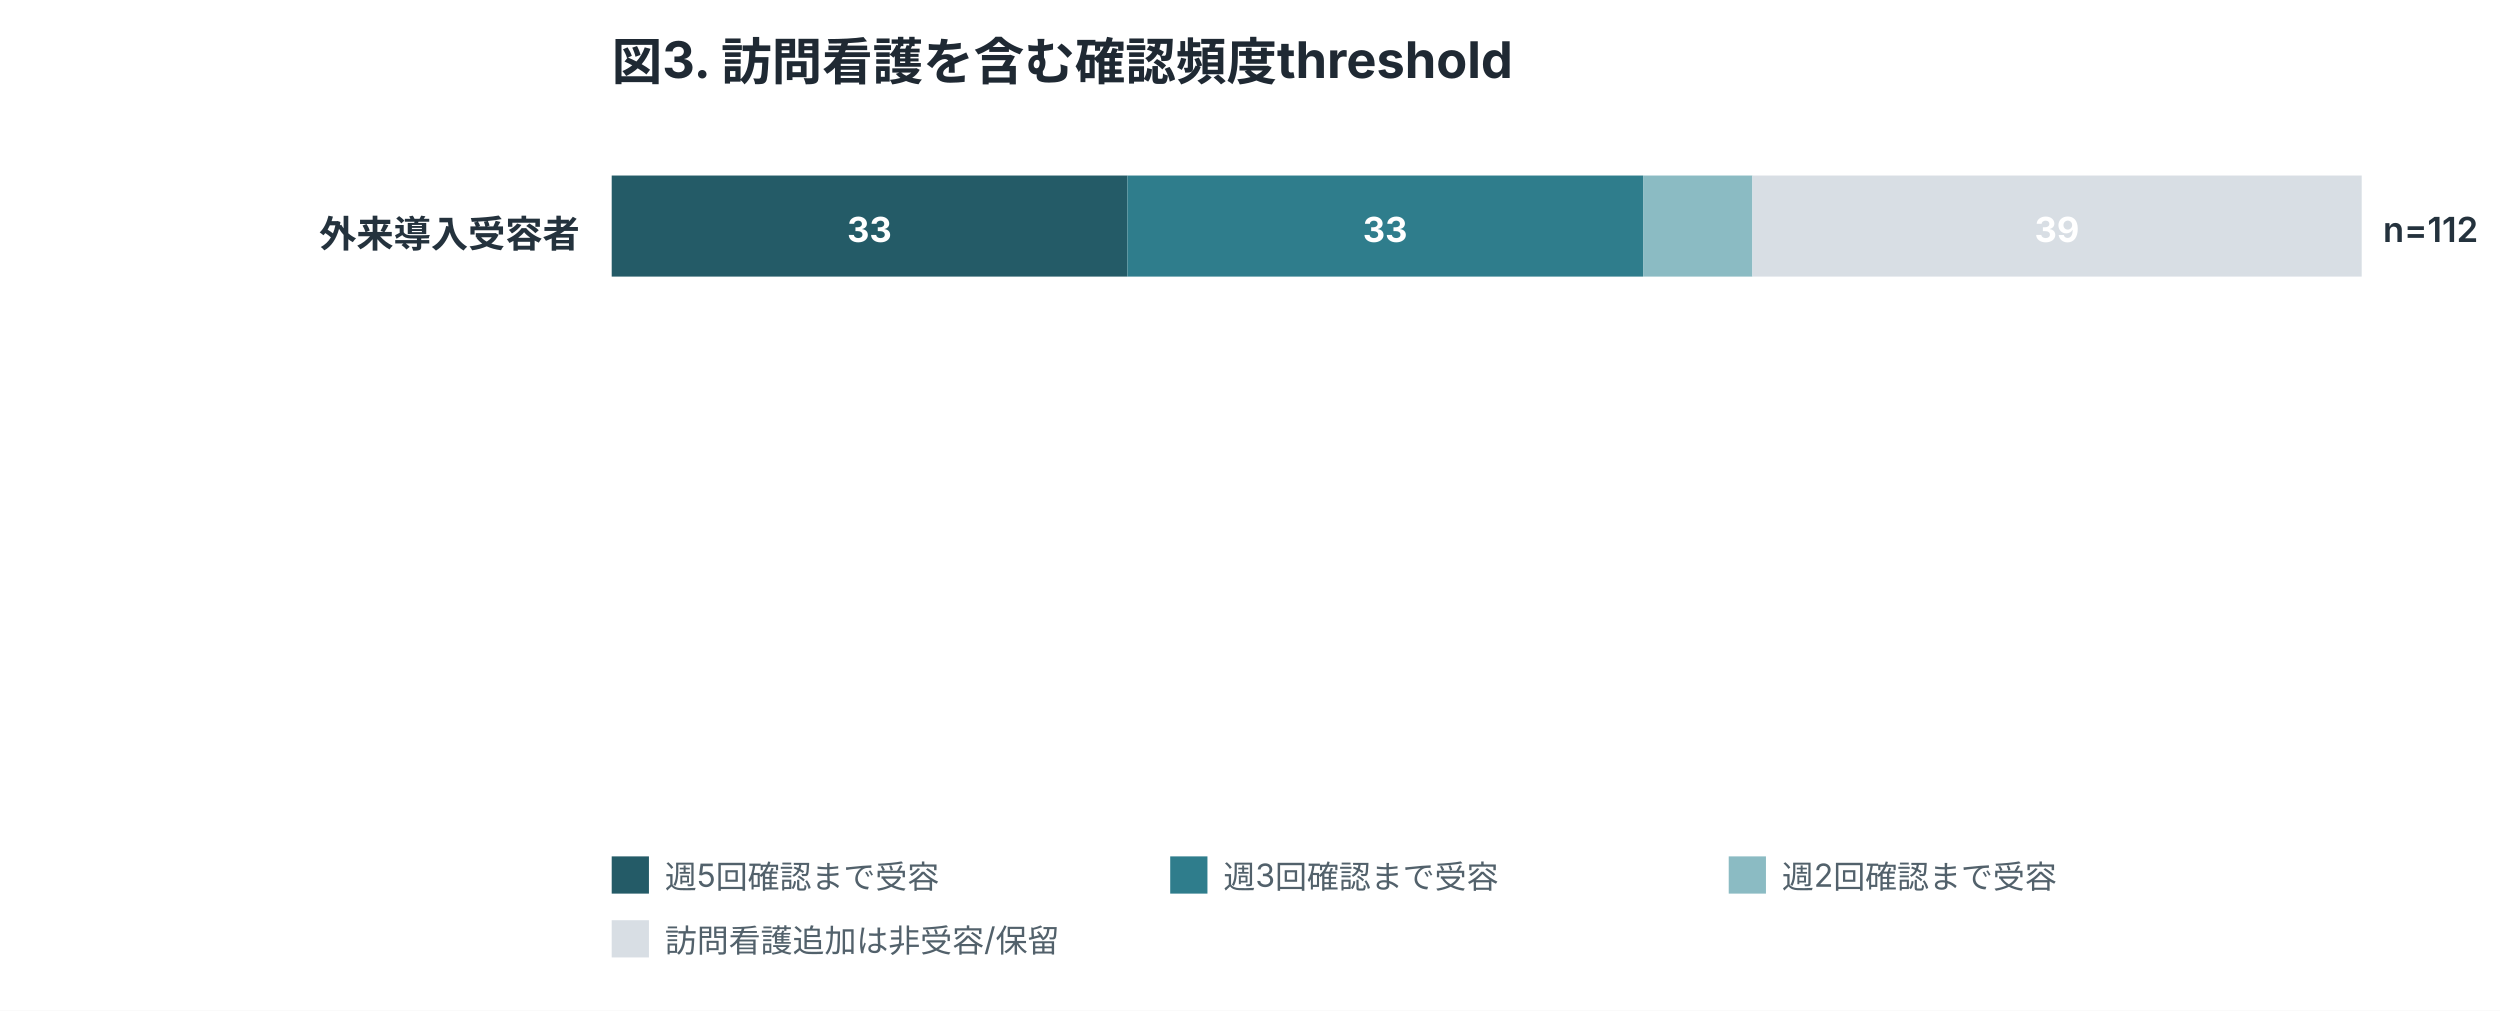
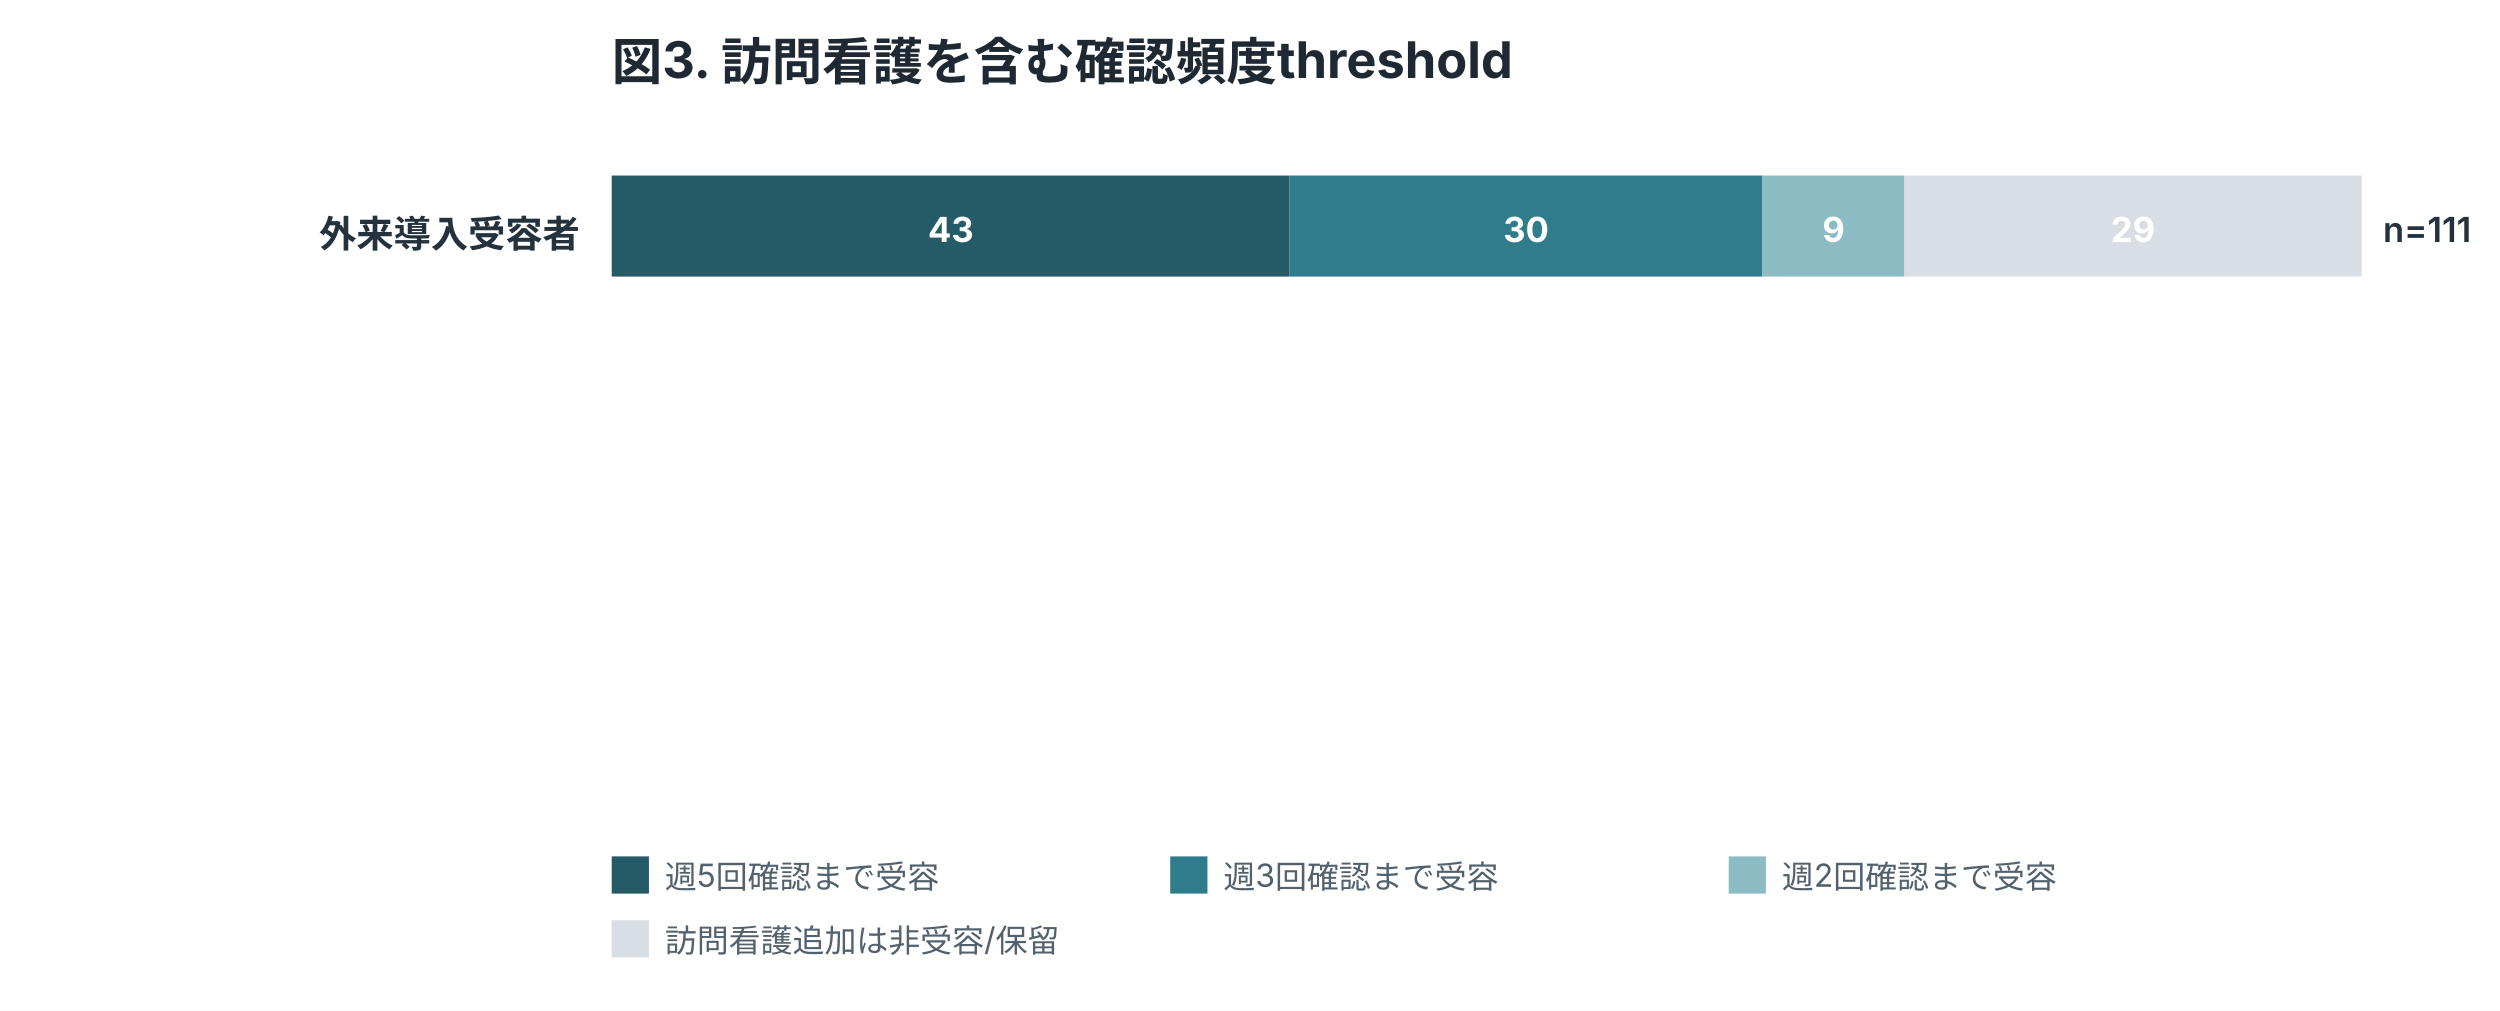
<svg xmlns="http://www.w3.org/2000/svg" width="940" height="380" viewBox="0 0 940 380" role="img">
  <style>
.title{font:700 19px -apple-system,BlinkMacSystemFont,"Segoe UI",sans-serif;fill:#1f2933}
.label{font:600 14px -apple-system,BlinkMacSystemFont,"Segoe UI",sans-serif;fill:#24323d}
.num{font:600 13px -apple-system,BlinkMacSystemFont,"Segoe UI",sans-serif;fill:#24323d}
.axis,.legend,.note{font:12px -apple-system,BlinkMacSystemFont,"Segoe UI",sans-serif;fill:#52616b}
.inside{font:700 13px -apple-system,BlinkMacSystemFont,"Segoe UI",sans-serif;fill:white}
.big{font:700 34px -apple-system,BlinkMacSystemFont,"Segoe UI",sans-serif;fill:#1f2933}
</style>
  <rect width="100%" height="100%" fill="white" />
  <text x="230" y="30" class="title">図3. 訪問看護を含む確認頻度threshold</text>
  <text x="218" y="93" text-anchor="end" class="label">外来導入受容者</text>
-   <rect x="230.0" y="66" width="193.9" height="38" fill="#245b67" />
-   <text x="326.9" y="91" text-anchor="middle" class="inside">33</text>
-   <rect x="423.9" y="66" width="193.9" height="38" fill="#2f7d8c" />
-   <text x="520.8" y="91" text-anchor="middle" class="inside">33</text>
-   <rect x="617.8" y="66" width="41.1" height="38" fill="#8bbbc3" />
-   <rect x="658.9" y="66" width="229.1" height="38" fill="#d8dee4" />
-   <text x="773.4" y="91" text-anchor="middle" class="inside">39</text>
-   <text x="896" y="91" class="num">n=112</text>
+   <rect x="230.0" y="66" width="254.9" height="38" fill="#245b67" />
+   <text x="357.5" y="91" text-anchor="middle" class="inside">43</text>
+   <rect x="484.9" y="66" width="177.8" height="38" fill="#2f7d8c" />
+   <text x="573.8" y="91" text-anchor="middle" class="inside">30</text>
+   <rect x="662.7" y="66" width="53.4" height="38" fill="#8bbbc3" />
+   <text x="689.4" y="91" text-anchor="middle" class="inside">9</text>
+   <rect x="716.1" y="66" width="171.9" height="38" fill="#d8dee4" />
+   <text x="802.0" y="91" text-anchor="middle" class="inside">29</text>
+   <text x="896" y="91" class="num">n=111</text>
  <rect x="230" y="322" width="14" height="14" fill="#245b67" />
  <text x="250" y="334" class="legend">週5回確認まで受容</text>
  <rect x="440" y="322" width="14" height="14" fill="#2f7d8c" />
  <text x="460" y="334" class="legend">週3回確認まで受容</text>
  <rect x="650" y="322" width="14" height="14" fill="#8bbbc3" />
  <text x="670" y="334" class="legend">週2回確認まで受容</text>
  <rect x="230" y="346" width="14" height="14" fill="#d8dee4" />
  <text x="250" y="358" class="legend">訪問看護追加は非受容/保留</text>
</svg>
